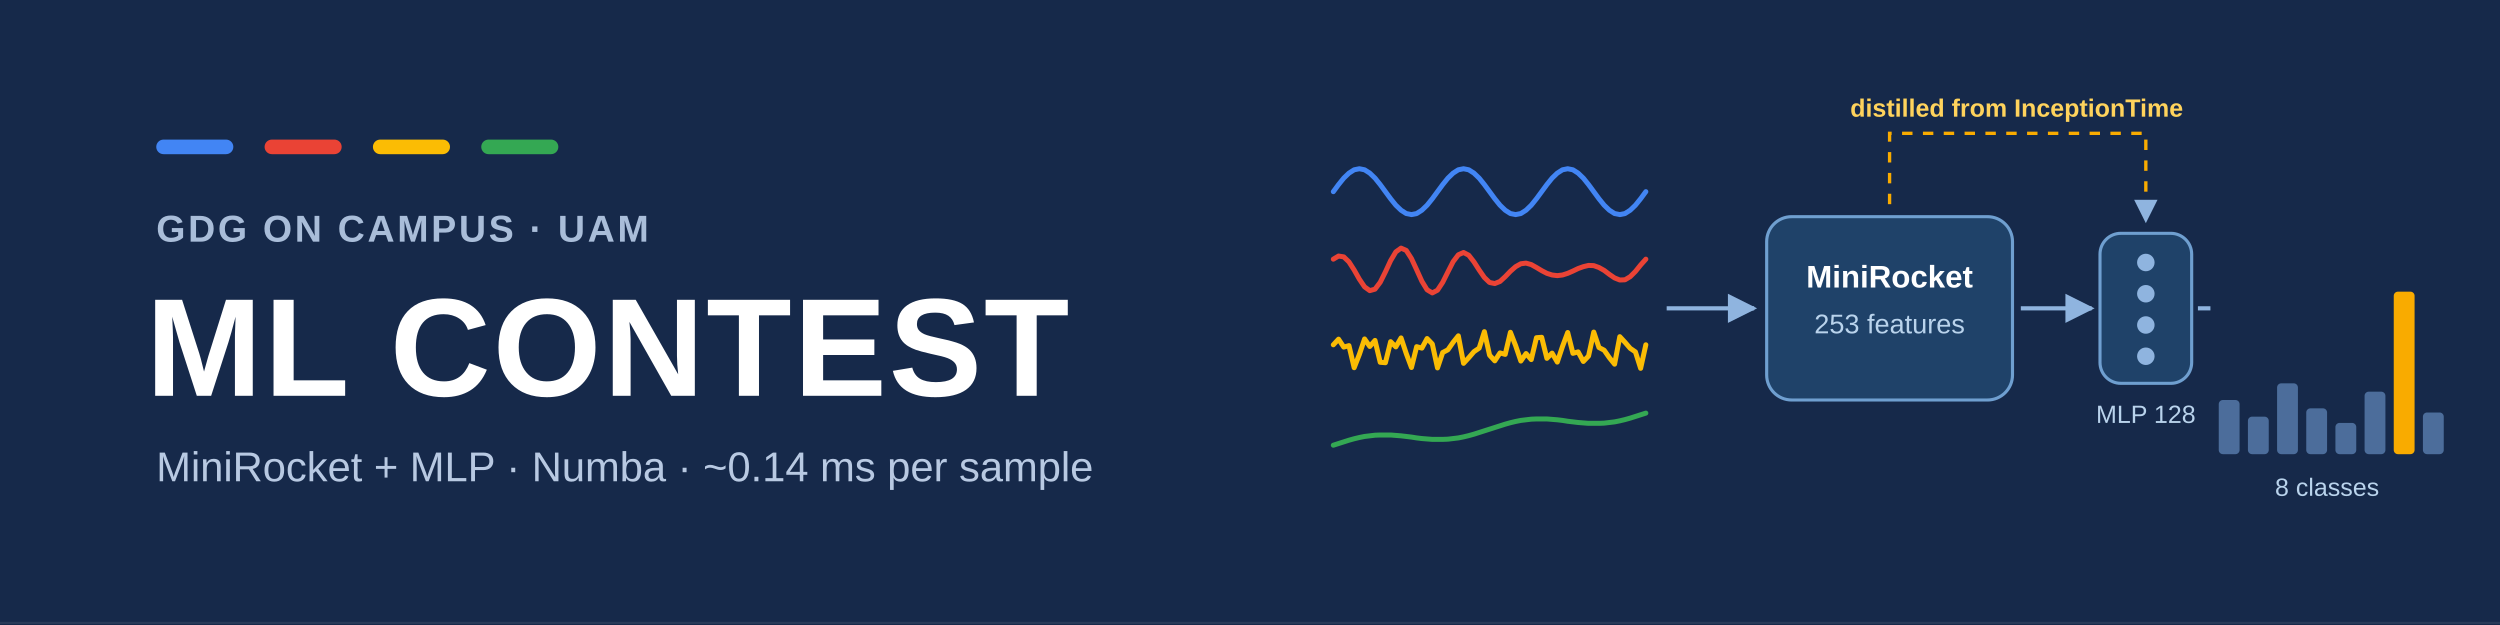
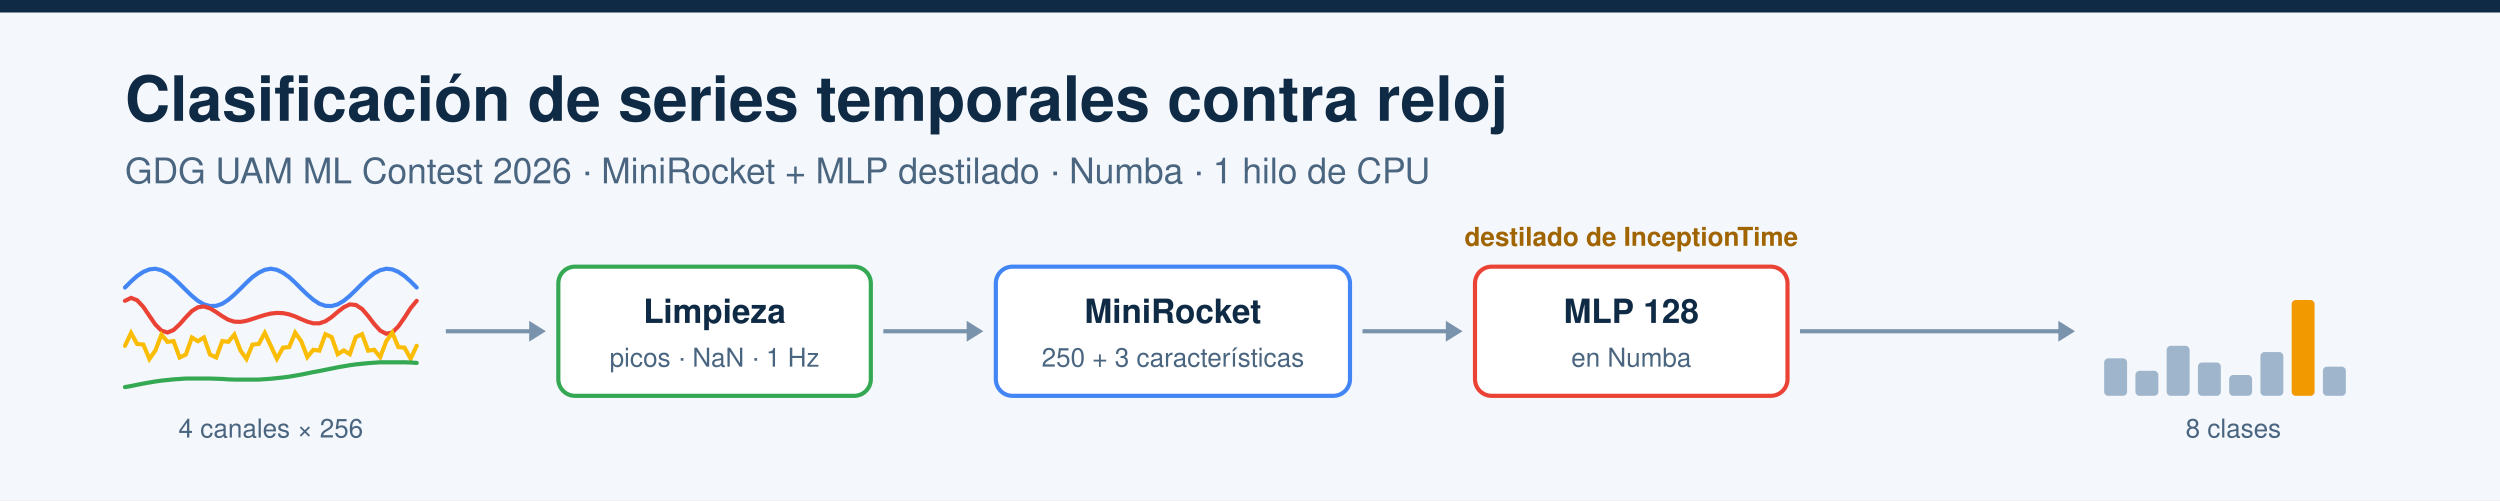
- <svg xmlns="http://www.w3.org/2000/svg" width="1200" height="300" viewBox="0 0 1200 300" role="img" aria-labelledby="title description">
-   <defs>
-     <linearGradient id="bg" x1="0" y1="0" x2="1" y2="1">
-       <stop offset="0" stop-color="#1b3153" />
-       <stop offset="1" stop-color="#12213a" />
-     </linearGradient>
-     <radialGradient id="light" cx="58%" cy="50%" r="60%">
-       <stop offset="0" stop-color="#2d5d92" stop-opacity=".30" />
-       <stop offset="1" stop-color="#2d5d92" stop-opacity="0" />
-     </radialGradient>
-     <linearGradient id="chip" x1="0" y1="0" x2="1" y2="1">
-       <stop offset="0" stop-color="#244c77" />
-       <stop offset="1" stop-color="#183656" />
-     </linearGradient>
-     <linearGradient id="win" x1="0" y1="1" x2="0" y2="0">
-       <stop offset="0" stop-color="#f9ab00" />
-       <stop offset="1" stop-color="#ffdf67" />
-     </linearGradient>
-     <pattern id="lines" width="64" height="64" patternUnits="userSpaceOnUse">
-       <path d="M0 64L64 0" fill="none" stroke="#a8c5ec" stroke-width="1" opacity=".065" />
-     </pattern>
-     <marker id="arrow" viewBox="0 0 10 10" refX="9" refY="5" markerWidth="7" markerHeight="7" orient="auto">
-       <path d="M0 0L10 5L0 10Z" fill="#8fb4df" />
-     </marker>
-   </defs>
-   <rect width="1200" height="300" fill="#16294a" />
-   <rect width="1200" height="300" fill="none" />
-   <path d="M0 299H1200" stroke="#ffffff" opacity=".08" />
+ <svg xmlns="http://www.w3.org/2000/svg" width="1200" height="240" viewBox="0 0 1200 240" role="img" aria-labelledby="t d">
+   <rect width="1200" height="240" fill="#f4f7fb" />
+   <rect width="1200" height="6" fill="#0f2a44" />
+   <text x="60" y="58" fill="#0f2a44" font-family="Segoe UI, Helvetica, Arial, sans-serif" font-size="30" font-weight="700">Clasificación de series temporales contra reloj</text>
+   <text x="60" y="88" fill="#4a6580" font-family="Segoe UI, Helvetica, Arial, sans-serif" font-size="17">GDG UAM ML Contest 2026 · MiniRocket + MLP destilado · Numba · 1 hilo de CPU</text>
  <g aria-hidden="true">
-     <rect x="75" y="67" width="37" height="7" rx="3.5" fill="#4285f4" />
-     <rect x="127" y="67" width="37" height="7" rx="3.5" fill="#ea4335" />
-     <rect x="179" y="67" width="37" height="7" rx="3.5" fill="#fbbc04" />
-     <rect x="231" y="67" width="37" height="7" rx="3.5" fill="#34a853" />
-   </g>
-   <text x="75" y="116" fill="#a9bdd9" font-family="Arial, Helvetica, sans-serif" font-size="18" font-weight="700" letter-spacing="1.3">GDG ON CAMPUS · UAM</text>
-   <text x="70" y="190" fill="#ffffff" font-family="Arial, Helvetica, sans-serif" font-size="67" font-weight="800" letter-spacing="1">ML CONTEST</text>
-   <text x="75" y="231" fill="#b8c9e2" font-family="Arial, Helvetica, sans-serif" font-size="20">MiniRocket + MLP · Numba · ~0.14 ms per sample</text>
-   <g aria-hidden="true">
-     <polyline points="640.0,92.0 642.5,88.6 645.0,85.5 647.5,83.1 650.0,81.5 652.5,81.0 655.0,81.5 657.5,83.1 660.0,85.5 662.5,88.6 665.0,92.0 667.5,95.4 670.0,98.5 672.5,100.9 675.0,102.5 677.5,103.0 680.0,102.5 682.5,100.9 685.0,98.5 687.5,95.4 690.0,92.0 692.5,88.6 695.0,85.5 697.5,83.1 700.0,81.5 702.5,81.0 705.0,81.5 707.5,83.1 710.0,85.5 712.5,88.6 715.0,92.0 717.5,95.4 720.0,98.5 722.5,100.9 725.0,102.5 727.5,103.0 730.0,102.5 732.5,100.9 735.0,98.5 737.5,95.4 740.0,92.0 742.5,88.6 745.0,85.5 747.5,83.1 750.0,81.5 752.5,81.0 755.0,81.5 757.5,83.1 760.0,85.5 762.5,88.6 765.0,92.0 767.5,95.4 770.0,98.5 772.5,100.9 775.0,102.5 777.5,103.0 780.0,102.5 782.5,100.9 785.0,98.5 787.5,95.4 790.0,92.0" fill="none" stroke="#4285f4" stroke-width="2.4" stroke-linecap="round" stroke-linejoin="round" />
-     <polyline points="640.0,124.4 642.5,122.9 645.0,123.3 647.5,125.7 650.0,129.6 652.5,134.0 655.0,137.7 657.5,139.5 660.0,138.8 662.5,135.5 665.0,130.5 667.5,125.1 670.0,120.9 672.5,119.1 675.0,120.2 677.5,124.1 680.0,129.5 682.5,135.0 685.0,139.1 687.5,140.6 690.0,139.3 692.5,135.5 695.0,130.5 697.5,125.6 700.0,122.3 702.5,121.2 705.0,122.5 707.5,125.7 710.0,129.6 712.5,133.2 715.0,135.6 717.5,136.1 720.0,135.1 722.5,132.8 725.0,130.2 727.5,128.0 730.0,126.6 732.5,126.3 735.0,127.0 737.5,128.4 740.0,129.9 742.5,131.2 745.0,132.0 747.5,132.3 750.0,132.0 752.5,131.2 755.0,130.1 757.5,128.9 760.0,128.0 762.5,127.4 765.0,127.5 767.5,128.4 770.0,129.8 772.5,131.7 775.0,133.4 777.5,134.4 780.0,134.3 782.5,132.8 785.0,130.3 787.5,127.2 790.0,124.4" fill="none" stroke="#ea4335" stroke-width="2.4" stroke-linecap="round" stroke-linejoin="round" />
-     <polyline points="640.0,165.5 642.5,162.8 645.0,166.6 647.5,165.9 650.0,176.5 652.5,170.1 655.0,162.7 657.5,166.3 660.0,163.4 662.5,173.9 665.0,174.1 667.5,164.0 670.0,166.5 672.5,162.2 675.0,169.7 677.5,176.4 680.0,166.4 682.5,167.1 685.0,162.5 687.5,165.1 690.0,176.6 692.5,169.2 695.0,167.9 697.5,164.3 700.0,161.2 702.5,174.4 705.0,171.7 707.5,168.8 710.0,167.1 712.5,159.2 715.0,170.5 717.5,173.2 720.0,169.4 722.5,170.1 725.0,159.5 727.5,165.9 730.0,173.3 732.5,169.7 735.0,172.6 737.5,162.1 740.0,161.9 742.5,172.0 745.0,169.5 747.5,173.8 750.0,166.3 752.5,159.6 755.0,169.6 757.5,168.9 760.0,173.5 762.5,170.9 765.0,159.4 767.5,166.8 770.0,168.1 772.5,171.7 775.0,174.8 777.5,161.6 780.0,164.3 782.5,167.2 785.0,168.9 787.5,176.8 790.0,165.5" fill="none" stroke="#fbbc04" stroke-width="2.4" stroke-linecap="round" stroke-linejoin="round" />
-     <polyline points="640.0,213.7 642.5,212.9 645.0,212.1 647.5,211.3 650.0,210.6 652.5,210.0 655.0,209.5 657.5,209.2 660.0,208.9 662.5,208.8 665.0,208.8 667.5,208.8 670.0,209.0 672.5,209.2 675.0,209.5 677.5,209.8 680.0,210.2 682.5,210.5 685.0,210.7 687.5,210.9 690.0,210.9 692.5,210.9 695.0,210.8 697.5,210.5 700.0,210.2 702.5,209.7 705.0,209.1 707.5,208.4 710.0,207.6 712.5,206.8 715.0,206.0 717.5,205.2 720.0,204.4 722.5,203.6 725.0,202.9 727.5,202.3 730.0,201.8 732.5,201.5 735.0,201.2 737.5,201.1 740.0,201.1 742.5,201.1 745.0,201.3 747.5,201.5 750.0,201.8 752.5,202.2 755.0,202.5 757.5,202.8 760.0,203.0 762.5,203.2 765.0,203.2 767.5,203.2 770.0,203.1 772.5,202.8 775.0,202.5 777.5,202.0 780.0,201.4 782.5,200.7 785.0,199.9 787.5,199.1 790.0,198.3" fill="none" stroke="#34a853" stroke-width="2.4" stroke-linecap="round" stroke-linejoin="round" />
-     <path d="M800 148H842" stroke="#8fb4df" stroke-width="2" marker-end="url(#arrow)" />
-     <rect x="848" y="104" width="118" height="88" rx="12" fill="#1f4269" stroke="#6f9fd0" stroke-width="1.5" />
-     <text x="907" y="138" text-anchor="middle" fill="#ffffff" font-family="Arial, Helvetica, sans-serif" font-size="15" font-weight="700">MiniRocket</text>
-     <text x="907" y="160" text-anchor="middle" fill="#b9d3ec" font-family="Arial, Helvetica, sans-serif" font-size="13">253 features</text>
-     <path d="M970 148H1004" stroke="#8fb4df" stroke-width="2" marker-end="url(#arrow)" />
-     <rect x="1008" y="112" width="44" height="72" rx="10" fill="#1f4269" stroke="#6f9fd0" stroke-width="1.5" />
-     <circle cx="1030" cy="126" r="4.2" fill="#8fb4df" />
-     <circle cx="1030" cy="141" r="4.2" fill="#8fb4df" />
-     <circle cx="1030" cy="156" r="4.2" fill="#8fb4df" />
-     <circle cx="1030" cy="171" r="4.2" fill="#8fb4df" />
-     <text x="1030" y="203" text-anchor="middle" fill="#b9d3ec" font-family="Arial, Helvetica, sans-serif" font-size="12">MLP 128</text>
-     <path d="M1055 148H1061" stroke="#8fb4df" stroke-width="2" />
-     <rect x="1065" y="192" width="10" height="26" rx="2" fill="#5d84b6" opacity="0.75" />
-     <rect x="1079" y="200" width="10" height="18" rx="2" fill="#5d84b6" opacity="0.75" />
-     <rect x="1093" y="184" width="10" height="34" rx="2" fill="#5d84b6" opacity="0.75" />
-     <rect x="1107" y="196" width="10" height="22" rx="2" fill="#5d84b6" opacity="0.75" />
-     <rect x="1121" y="203" width="10" height="15" rx="2" fill="#5d84b6" opacity="0.75" />
-     <rect x="1135" y="188" width="10" height="30" rx="2" fill="#5d84b6" opacity="0.75" />
-     <rect x="1149" y="140" width="10" height="78" rx="2" fill="#f9ab00" opacity="1" />
-     <rect x="1163" y="198" width="10" height="20" rx="2" fill="#5d84b6" opacity="0.75" />
-     <text x="1117" y="238" text-anchor="middle" fill="#b9d3ec" font-family="Arial, Helvetica, sans-serif" font-size="12">8 classes</text>
-     <path d="M907 98V64H1030V106" fill="none" stroke="#f9ab00" stroke-width="1.6" stroke-dasharray="5 5" marker-end="url(#arrow)" />
-     <text x="968" y="56" text-anchor="middle" fill="#ffd35c" font-family="Arial, Helvetica, sans-serif" font-size="12" font-weight="700">distilled from InceptionTime</text>
+     <polyline points="60.0,138.0 62.9,135.1 65.8,132.5 68.8,130.5 71.7,129.3 74.6,129.0 77.5,129.7 80.4,131.2 83.3,133.5 86.2,136.2 89.2,139.2 92.1,142.0 95.0,144.4 97.9,146.1 100.8,146.9 103.8,146.8 106.7,145.8 109.6,143.9 112.5,141.4 115.4,138.6 118.3,135.7 121.2,133.0 124.2,130.9 127.1,129.5 130.0,129.0 132.9,129.5 135.8,130.9 138.8,133.0 141.7,135.7 144.6,138.6 147.5,141.4 150.4,143.9 153.3,145.8 156.2,146.8 159.2,146.9 162.1,146.1 165.0,144.4 167.9,142.0 170.8,139.2 173.8,136.2 176.7,133.5 179.6,131.2 182.5,129.7 185.4,129.0 188.3,129.3 191.2,130.5 194.2,132.5 197.1,135.1 200.0,138.0" fill="none" stroke="#4285f4" stroke-width="2" stroke-linecap="round" />
+     <polyline points="60.0,144.4 62.9,143.0 65.8,144.1 68.8,147.3 71.7,151.6 74.6,155.8 77.5,158.7 80.4,159.6 83.3,158.4 86.2,155.7 89.2,152.3 92.1,149.3 95.0,147.5 97.9,147.1 100.8,148.0 103.8,149.8 106.7,151.8 109.6,153.5 112.5,154.4 115.4,154.5 118.3,154.0 121.2,153.1 124.2,152.1 127.1,151.2 130.0,150.5 132.9,150.2 135.8,150.3 138.8,150.9 141.7,151.9 144.6,153.2 147.5,154.4 150.4,155.2 153.3,155.2 156.2,154.2 159.2,152.2 162.1,149.7 165.0,147.5 167.9,146.1 170.8,146.4 173.8,148.3 176.7,151.7 179.6,155.5 182.5,158.7 185.4,160.2 188.3,159.6 191.2,156.7 194.2,152.4 197.1,147.9 200.0,144.4" fill="none" stroke="#ea4335" stroke-width="2" stroke-linecap="round" />
+     <polyline points="60.0,166.0 62.9,159.8 65.8,165.1 68.8,165.4 71.7,172.3 74.6,168.2 77.5,160.6 80.4,164.1 83.3,163.7 86.2,171.6 89.2,170.2 92.1,162.0 95.0,163.8 97.9,162.0 100.8,170.2 103.8,171.6 106.7,163.7 109.6,164.1 112.5,160.6 115.4,168.2 118.3,172.3 121.2,165.4 124.2,165.1 127.1,159.8 130.0,166.0 132.9,172.2 135.8,166.9 138.8,166.6 141.7,159.7 144.6,163.8 147.5,171.4 150.4,167.9 153.3,168.3 156.2,160.4 159.2,161.8 162.1,170.0 165.0,168.2 167.9,170.0 170.8,161.8 173.8,160.4 176.7,168.3 179.6,167.9 182.5,171.4 185.4,163.8 188.3,159.7 191.2,166.6 194.2,166.9 197.1,172.2 200.0,166.0" fill="none" stroke="#fbbc04" stroke-width="2" stroke-linecap="round" />
+     <polyline points="60.0,185.8 62.9,185.3 65.8,184.7 68.8,184.1 71.7,183.6 74.6,183.1 77.5,182.7 80.4,182.4 83.3,182.1 86.2,181.9 89.2,181.7 92.1,181.7 95.0,181.7 97.9,181.7 100.8,181.7 103.8,181.8 106.7,181.9 109.6,182.1 112.5,182.2 115.4,182.2 118.3,182.2 121.2,182.2 124.2,182.2 127.1,182.0 130.0,181.8 132.9,181.5 135.8,181.2 138.8,180.8 141.7,180.3 144.6,179.8 147.5,179.2 150.4,178.6 153.3,178.1 156.2,177.5 159.2,176.9 162.1,176.3 165.0,175.8 167.9,175.3 170.8,174.9 173.8,174.6 176.7,174.3 179.6,174.1 182.5,173.9 185.4,173.9 188.3,173.9 191.2,173.9 194.2,173.9 197.1,174.0 200.0,174.2" fill="none" stroke="#34a853" stroke-width="2" stroke-linecap="round" />
+     <text x="130" y="210" text-anchor="middle" fill="#4a6580" font-family="Segoe UI, Helvetica, Arial, sans-serif" font-size="12.5">4 canales × 256</text>
+     <path d="M214 159H256" stroke="#7a93ad" stroke-width="2" />
+     <path d="M254 154L262 159L254 164Z" fill="#7a93ad" />
+     <rect x="268" y="128" width="150" height="62" rx="8" fill="#ffffff" stroke="#34a853" stroke-width="2" />
+     <text x="343.0" y="155" text-anchor="middle" fill="#0f2a44" font-family="Segoe UI, Helvetica, Arial, sans-serif" font-size="16" font-weight="700">Limpieza</text>
+     <text x="343.0" y="176" text-anchor="middle" fill="#4a6580" font-family="Segoe UI, Helvetica, Arial, sans-serif" font-size="12.5">picos · NaN · 1 Hz</text>
+     <path d="M424 159H466" stroke="#7a93ad" stroke-width="2" />
+     <path d="M464 154L472 159L464 164Z" fill="#7a93ad" />
+     <rect x="478" y="128" width="170" height="62" rx="8" fill="#ffffff" stroke="#4285f4" stroke-width="2" />
+     <text x="563.0" y="155" text-anchor="middle" fill="#0f2a44" font-family="Segoe UI, Helvetica, Arial, sans-serif" font-size="16" font-weight="700">MiniRocket</text>
+     <text x="563.0" y="176" text-anchor="middle" fill="#4a6580" font-family="Segoe UI, Helvetica, Arial, sans-serif" font-size="12.5">250 + 3 características</text>
+     <path d="M654 159H696" stroke="#7a93ad" stroke-width="2" />
+     <path d="M694 154L702 159L694 164Z" fill="#7a93ad" />
+     <rect x="708" y="128" width="150" height="62" rx="8" fill="#ffffff" stroke="#ea4335" stroke-width="2" />
+     <text x="783.0" y="155" text-anchor="middle" fill="#0f2a44" font-family="Segoe UI, Helvetica, Arial, sans-serif" font-size="16" font-weight="700">MLP 128</text>
+     <text x="783.0" y="176" text-anchor="middle" fill="#4a6580" font-family="Segoe UI, Helvetica, Arial, sans-serif" font-size="12.5">en Numba</text>
+     <path d="M864 159H990" stroke="#7a93ad" stroke-width="2" />
+     <path d="M988 154L996 159L988 164Z" fill="#7a93ad" />
+     <text x="783" y="118" text-anchor="middle" fill="#a06400" font-family="Segoe UI, Helvetica, Arial, sans-serif" font-size="12.5" font-weight="700">destilado de InceptionTime</text>
+     <rect x="1010" y="172" width="11" height="18" rx="2" fill="#9fb5cb" />
+     <rect x="1025" y="178" width="11" height="12" rx="2" fill="#9fb5cb" />
+     <rect x="1040" y="166" width="11" height="24" rx="2" fill="#9fb5cb" />
+     <rect x="1055" y="174" width="11" height="16" rx="2" fill="#9fb5cb" />
+     <rect x="1070" y="180" width="11" height="10" rx="2" fill="#9fb5cb" />
+     <rect x="1085" y="169" width="11" height="21" rx="2" fill="#9fb5cb" />
+     <rect x="1100" y="144" width="11" height="46" rx="2" fill="#f29900" />
+     <rect x="1115" y="176" width="11" height="14" rx="2" fill="#9fb5cb" />
+     <text x="1072" y="210" text-anchor="middle" fill="#4a6580" font-family="Segoe UI, Helvetica, Arial, sans-serif" font-size="12.5">8 clases</text>
  </g>
</svg>
